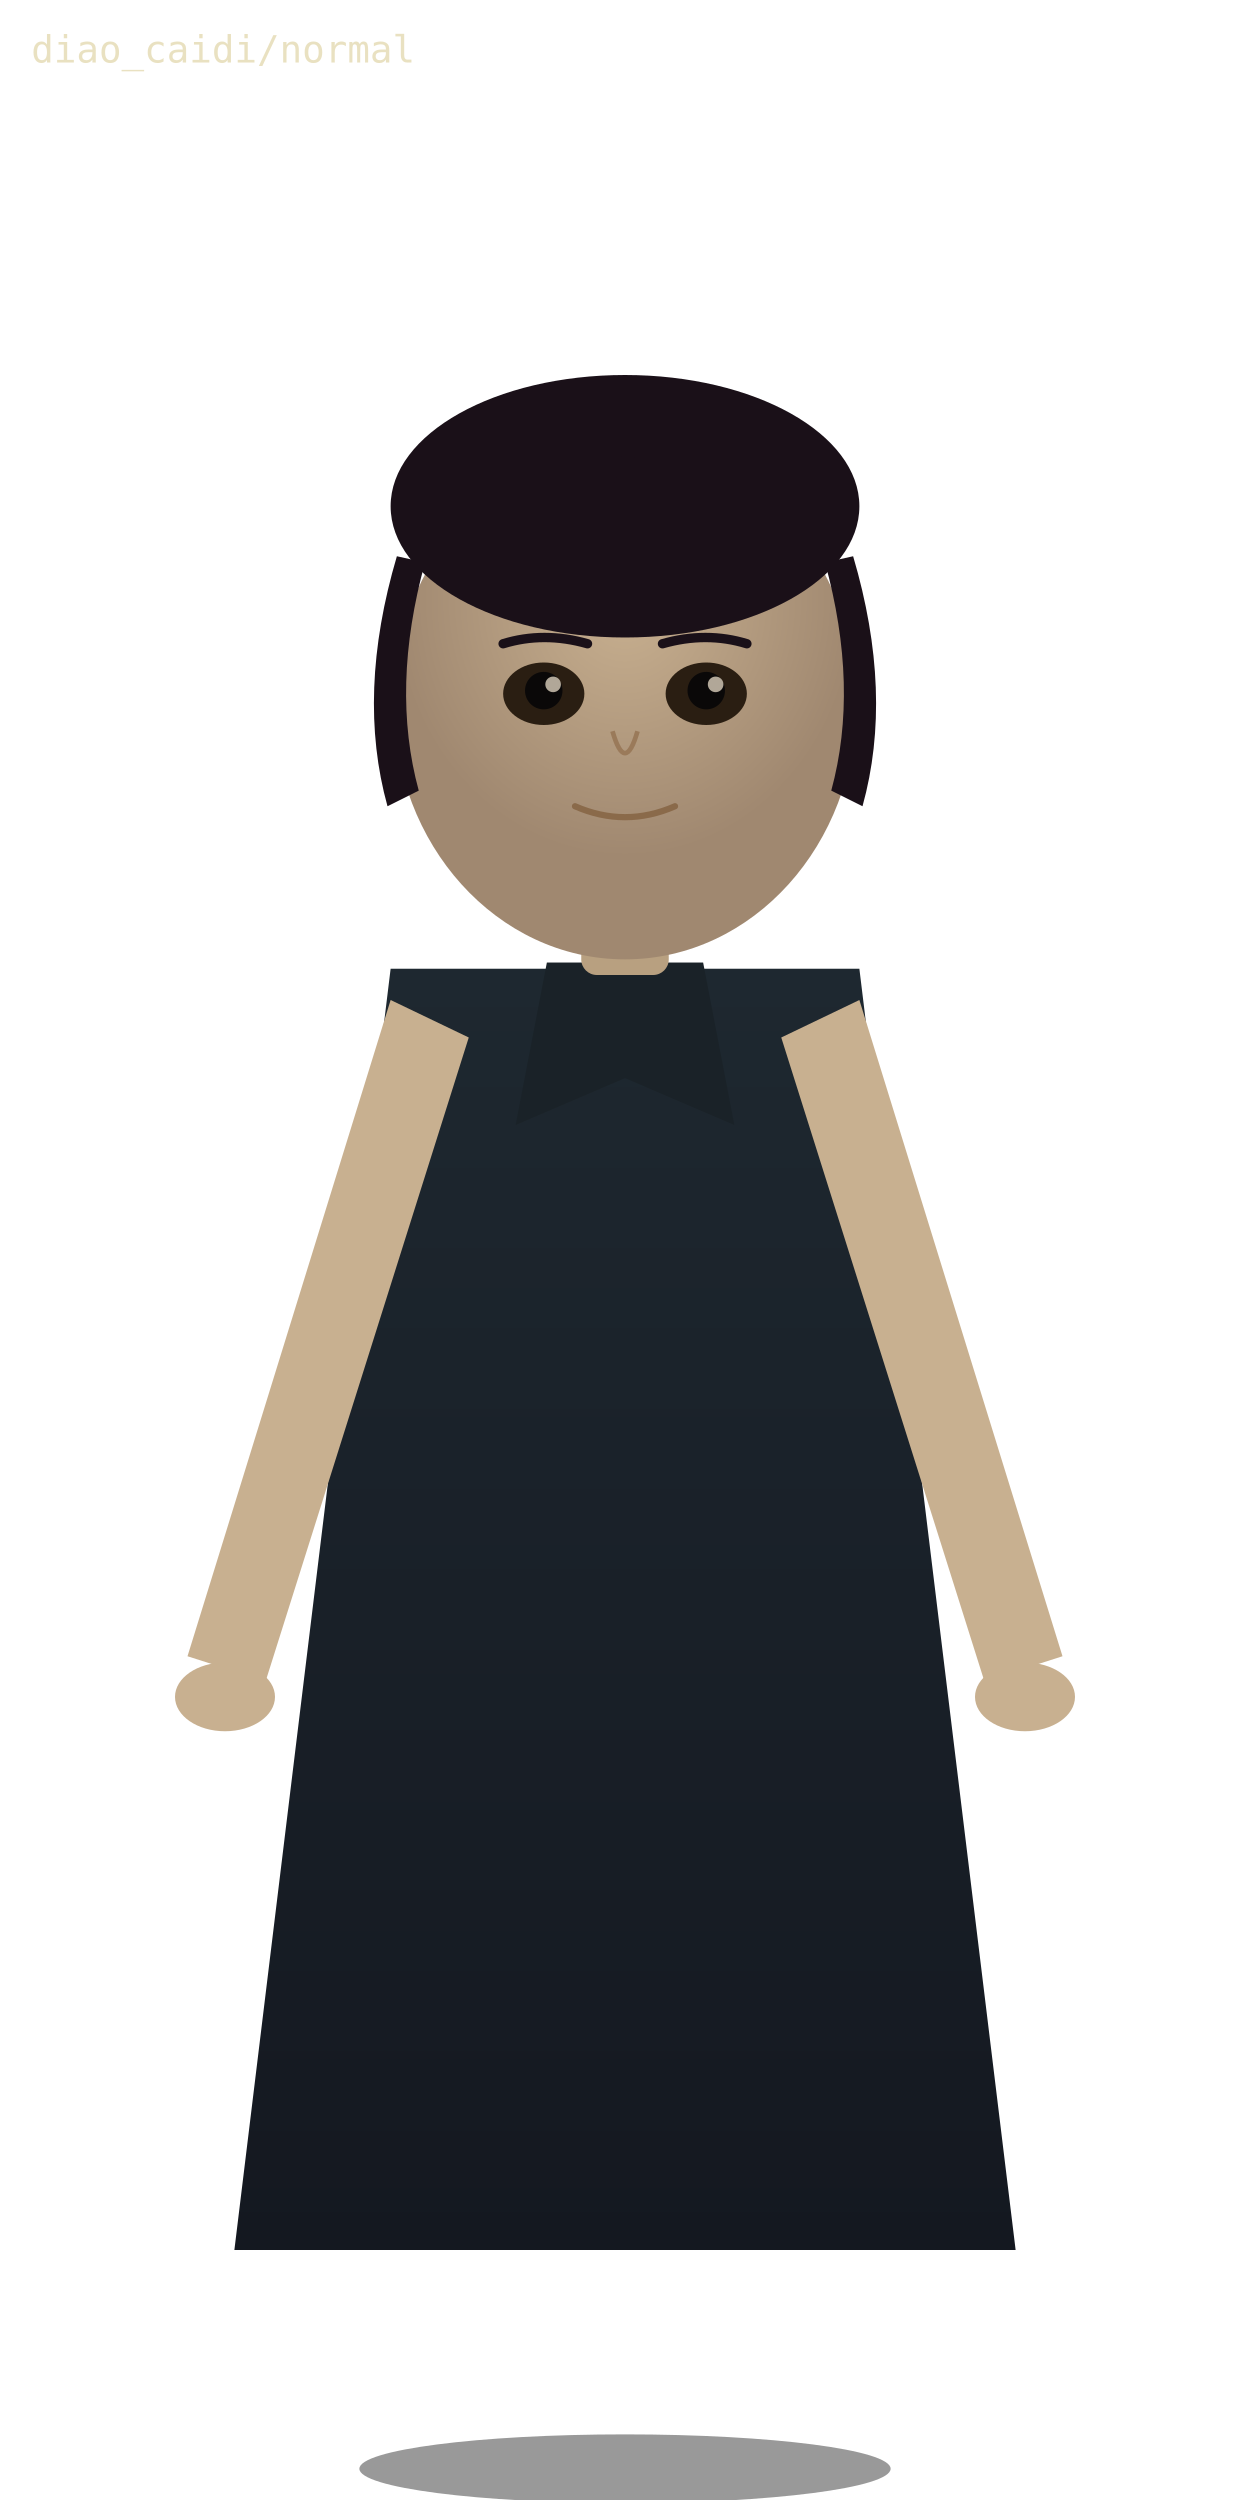
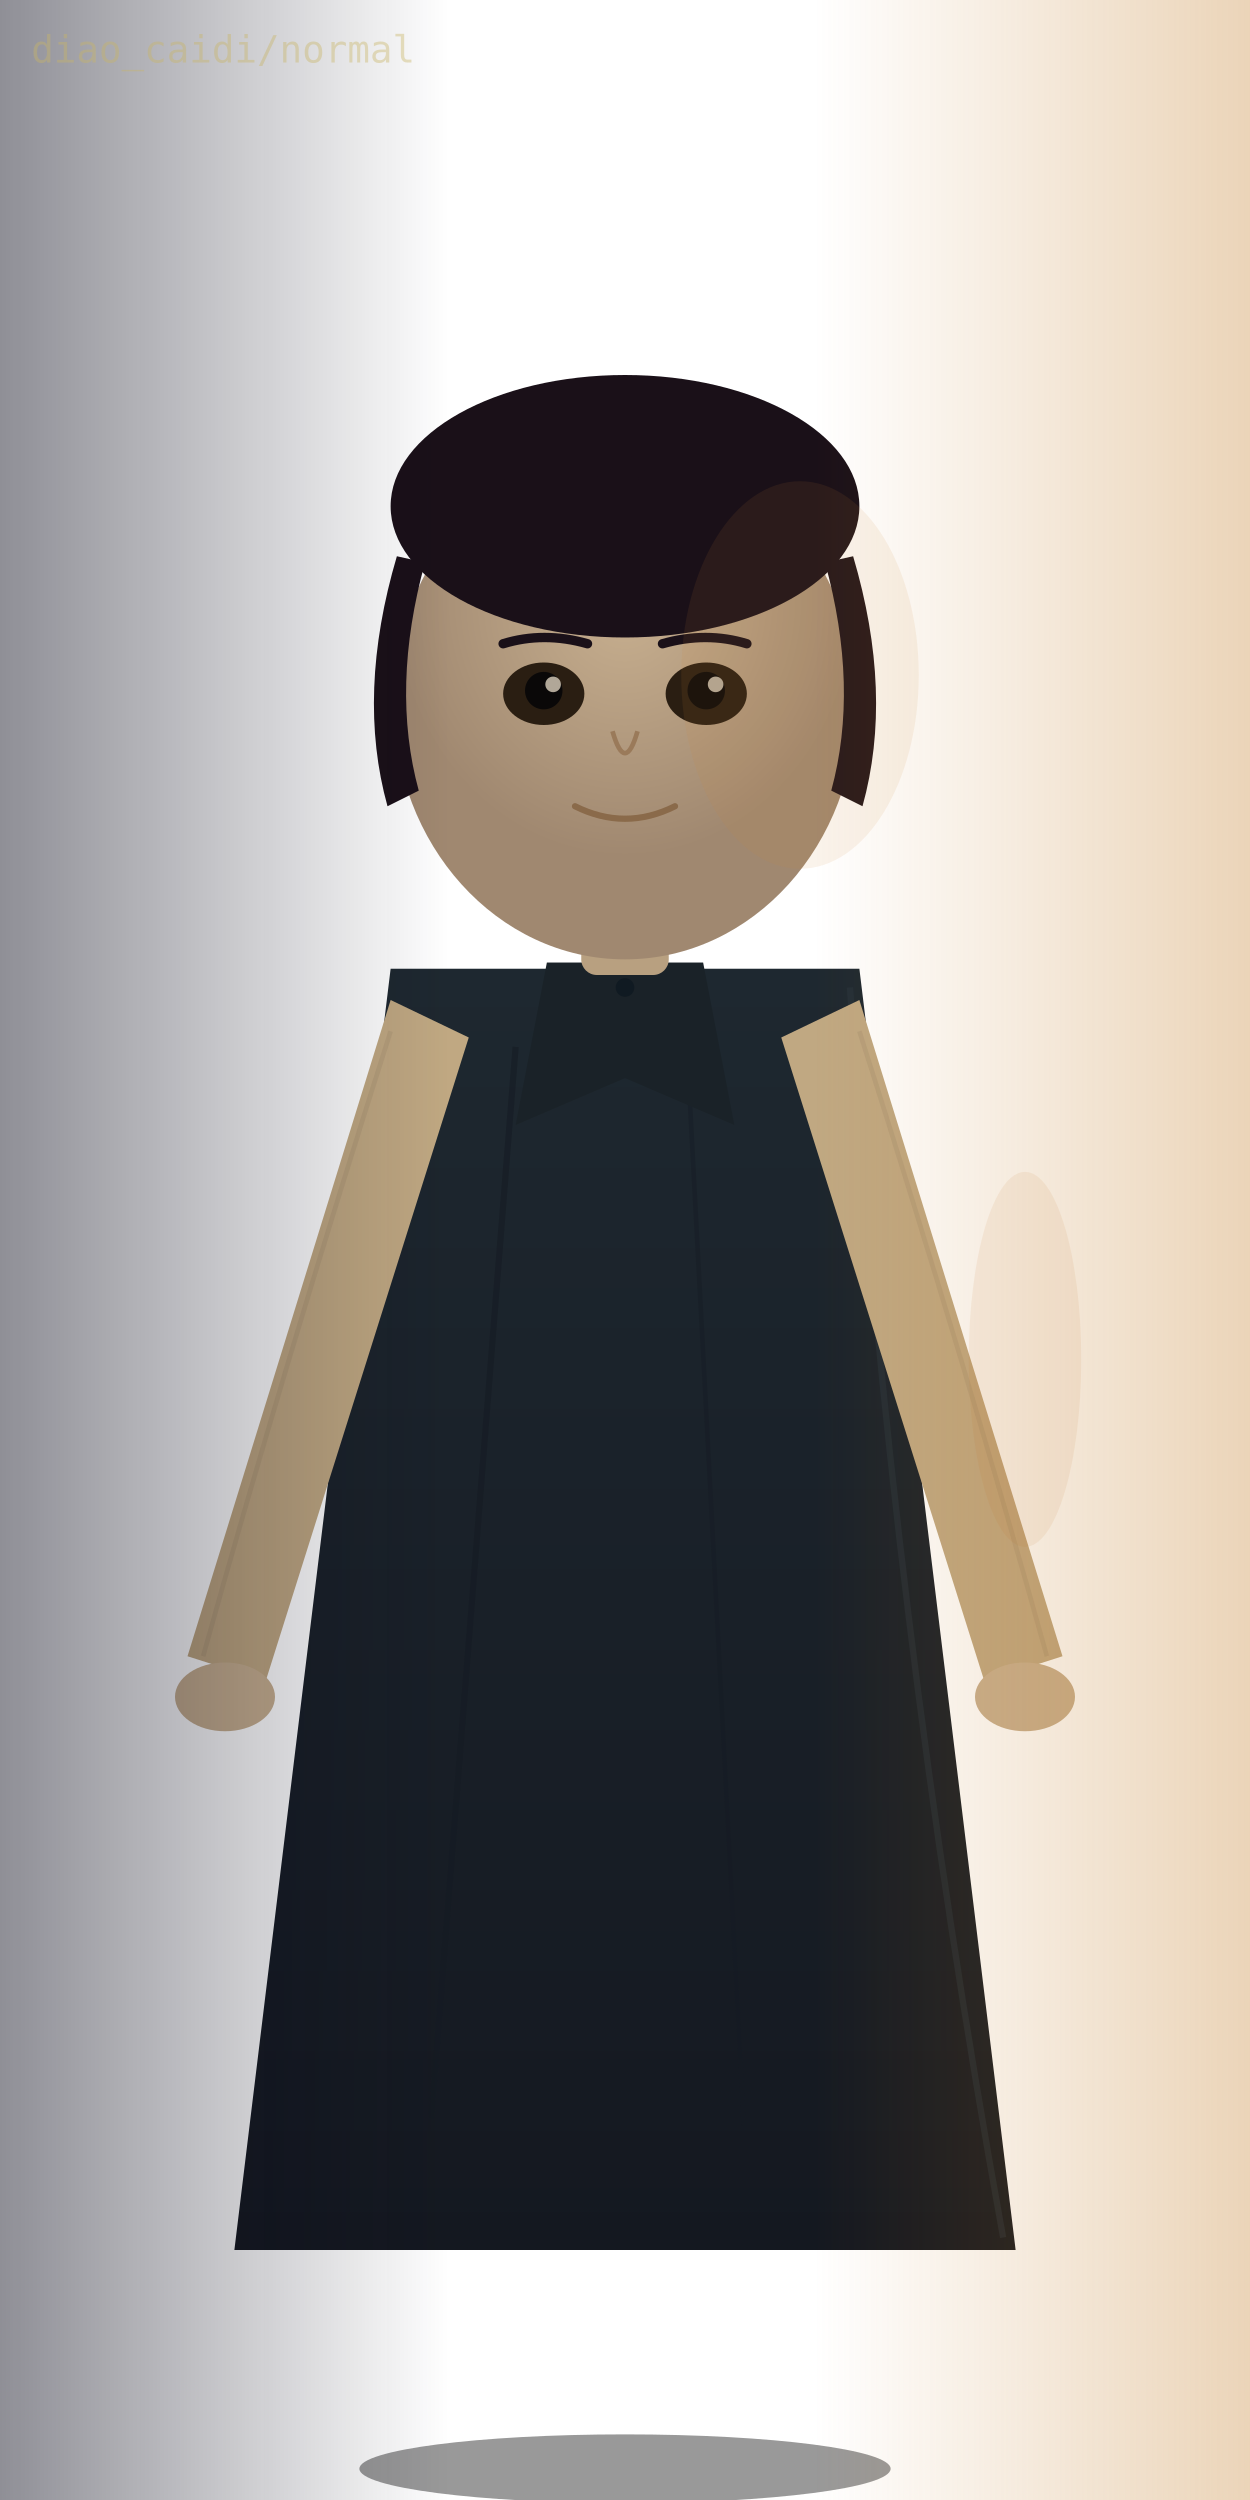
<svg xmlns="http://www.w3.org/2000/svg" viewBox="0 0 400 800" width="400" height="800">
  <defs>
    <linearGradient id="shirt" x1="0" y1="0" x2="0" y2="1">
      <stop offset="0%" stop-color="#1e2830" />
      <stop offset="100%" stop-color="#141820" />
    </linearGradient>
    <radialGradient id="face" cx="50%" cy="30%" r="50%">
      <stop offset="0%" stop-color="#c8b090" />
      <stop offset="100%" stop-color="#a08870" />
    </radialGradient>
+     <linearGradient id="rim_r" x1="0" y1="0" x2="1" y2="0">
+       <stop offset="0%" stop-color="#c07820" stop-opacity="0" />
+       <stop offset="65%" stop-color="#c07820" stop-opacity="0" />
+       <stop offset="100%" stop-color="#c07820" stop-opacity="0.32" />
+     </linearGradient>
+     <linearGradient id="shadow_l" x1="0" y1="0" x2="1" y2="0">
+       <stop offset="0%" stop-color="#080818" stop-opacity="0.46" />
+       <stop offset="36%" stop-color="#080818" stop-opacity="0" />
+       <stop offset="100%" stop-color="#000" stop-opacity="0" />
+     </linearGradient>
  </defs>
  <ellipse cx="200" cy="790" rx="85" ry="11" fill="#000" opacity="0.4" />
  <path d="M 125,310 L 75,720 L 325,720 L 275,310 Z" fill="url(#shirt)" />
+   <line x1="165" y1="335" x2="138" y2="678" stroke="#141a22" stroke-width="2" opacity="0.55" />
+   <line x1="220" y1="338" x2="238" y2="680" stroke="#141a22" stroke-width="1.5" opacity="0.40" />
+   <path d="M 272,316 Q 285,518 321,716" stroke="#2a3840" stroke-width="2" fill="none" opacity="0.42" />
  <path d="M 175,308 L 165,360 L 200,345 L 235,360 L 225,308 Z" fill="#1a2228" />
-   <path d="M 125,320 L 60,530 L 85,538 L 150,332 Z" fill="#c8b090" />
-   <path d="M 275,320 L 340,530 L 315,538 L 250,332 Z" fill="#c8b090" />
+   <ellipse cx="200" cy="316" rx="3" ry="3" fill="#0e1820" opacity="0.8" />
+   <path d="M 125,320 L 60,530 L 85,538 L 150,332 Z" fill="#c0a882" />
+   <path d="M 275,320 L 340,530 L 315,538 L 250,332 Z" fill="#c0a882" />
+   <path d="M 125,330 Q 90,440 65,530" stroke="#a89070" stroke-width="1.5" fill="none" opacity="0.4" />
+   <path d="M 275,330 Q 310,440 335,530" stroke="#a89070" stroke-width="1.5" fill="none" opacity="0.4" />
  <ellipse cx="72" cy="543" rx="16" ry="11" fill="#c8b090" />
  <ellipse cx="328" cy="543" rx="16" ry="11" fill="#c8b090" />
  <rect x="186" y="250" width="28" height="62" fill="#b8a080" rx="5" />
  <ellipse cx="200" cy="225" rx="74" ry="82" fill="url(#face)" />
  <ellipse cx="200" cy="162" rx="75" ry="42" fill="#1a1018" />
  <path d="M 127,178 Q 114,222 124,258 L 134,253 Q 125,220 136,180 Z" fill="#1a1018" />
  <path d="M 273,178 Q 286,222 276,258 L 266,253 Q 275,220 264,180 Z" fill="#1a1018" />
-   <path d="M 160,158 Q 165,145 175,158" fill="none" stroke="#1a1018" stroke-width="3" />
-   <path d="M 195,155 Q 200,140 208,154" fill="none" stroke="#1a1018" stroke-width="3" />
+   <path d="M 158,157 Q 163,144 173,157" fill="none" stroke="#1a1018" stroke-width="3" />
+   <path d="M 192,154 Q 198,139 206,153" fill="none" stroke="#1a1018" stroke-width="3" />
+   <path d="M 223,158 Q 230,146 238,158" fill="none" stroke="#1a1018" stroke-width="2.5" />
  <ellipse cx="174" cy="222" rx="13" ry="10" fill="#2a1e12" />
  <ellipse cx="226" cy="222" rx="13" ry="10" fill="#2a1e12" />
  <ellipse cx="174" cy="221" rx="6" ry="6" fill="#0a0808" />
  <ellipse cx="226" cy="221" rx="6" ry="6" fill="#0a0808" />
  <ellipse cx="177" cy="219" rx="2.5" ry="2.5" fill="#e8dcc8" opacity="0.75" />
  <ellipse cx="229" cy="219" rx="2.5" ry="2.5" fill="#e8dcc8" opacity="0.75" />
  <path d="M 161,206 Q 174,202 188,206" fill="none" stroke="#1a1018" stroke-width="3" stroke-linecap="round" />
  <path d="M 212,206 Q 226,202 239,206" fill="none" stroke="#1a1018" stroke-width="3" stroke-linecap="round" />
  <path d="M 196,234 Q 200,248 204,234" fill="none" stroke="#9a7a5a" stroke-width="1.5" />
-   <path d="M 184,258 Q 200,265 216,258" fill="none" stroke="#8a6a4a" stroke-width="2" stroke-linecap="round" />
+   <path d="M 184,258 Q 200,266 216,258" fill="none" stroke="#8a6a4a" stroke-width="2" stroke-linecap="round" />
+   <rect x="0" y="0" width="400" height="800" fill="url(#rim_r)" />
+   <rect x="0" y="0" width="400" height="800" fill="url(#shadow_l)" />
+   <ellipse cx="256" cy="216" rx="38" ry="62" fill="#d08030" opacity="0.10" />
+   <ellipse cx="328" cy="435" rx="18" ry="60" fill="#c07020" opacity="0.09" />
  <text x="10" y="20" font-family="monospace" font-size="12" fill="rgba(200,180,100,0.4)">diao_caidi/normal</text>
</svg>
